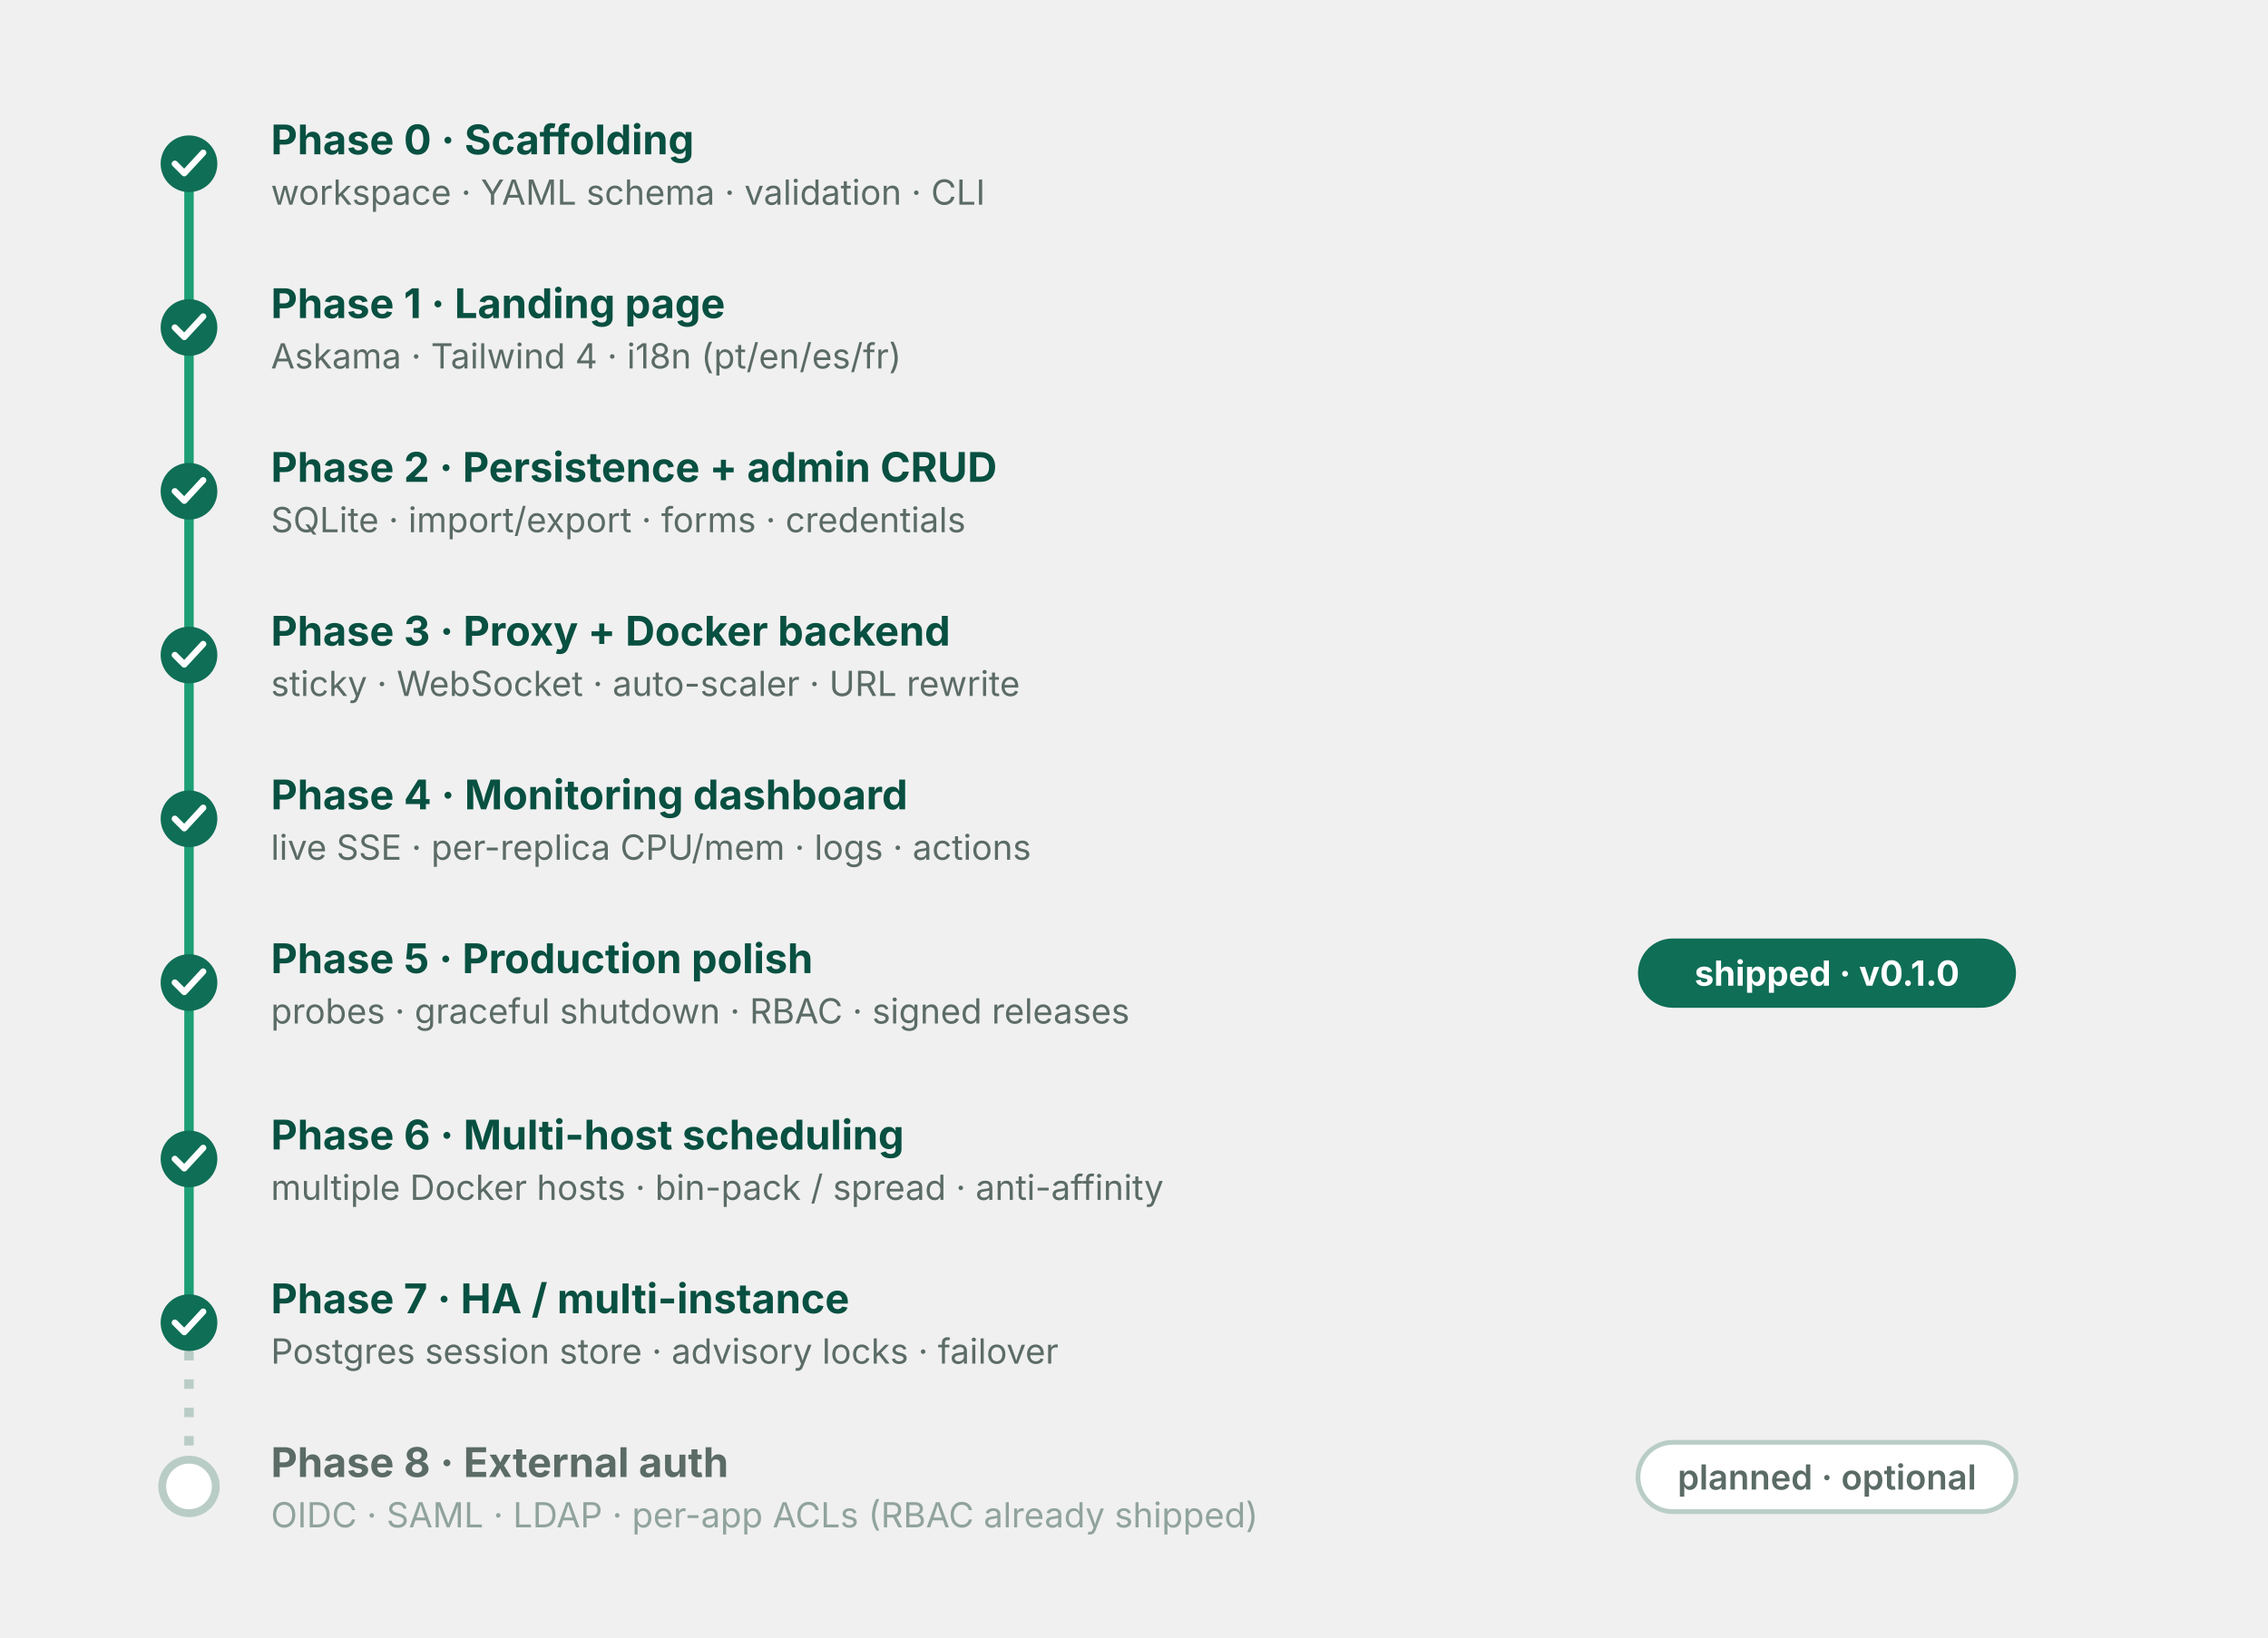
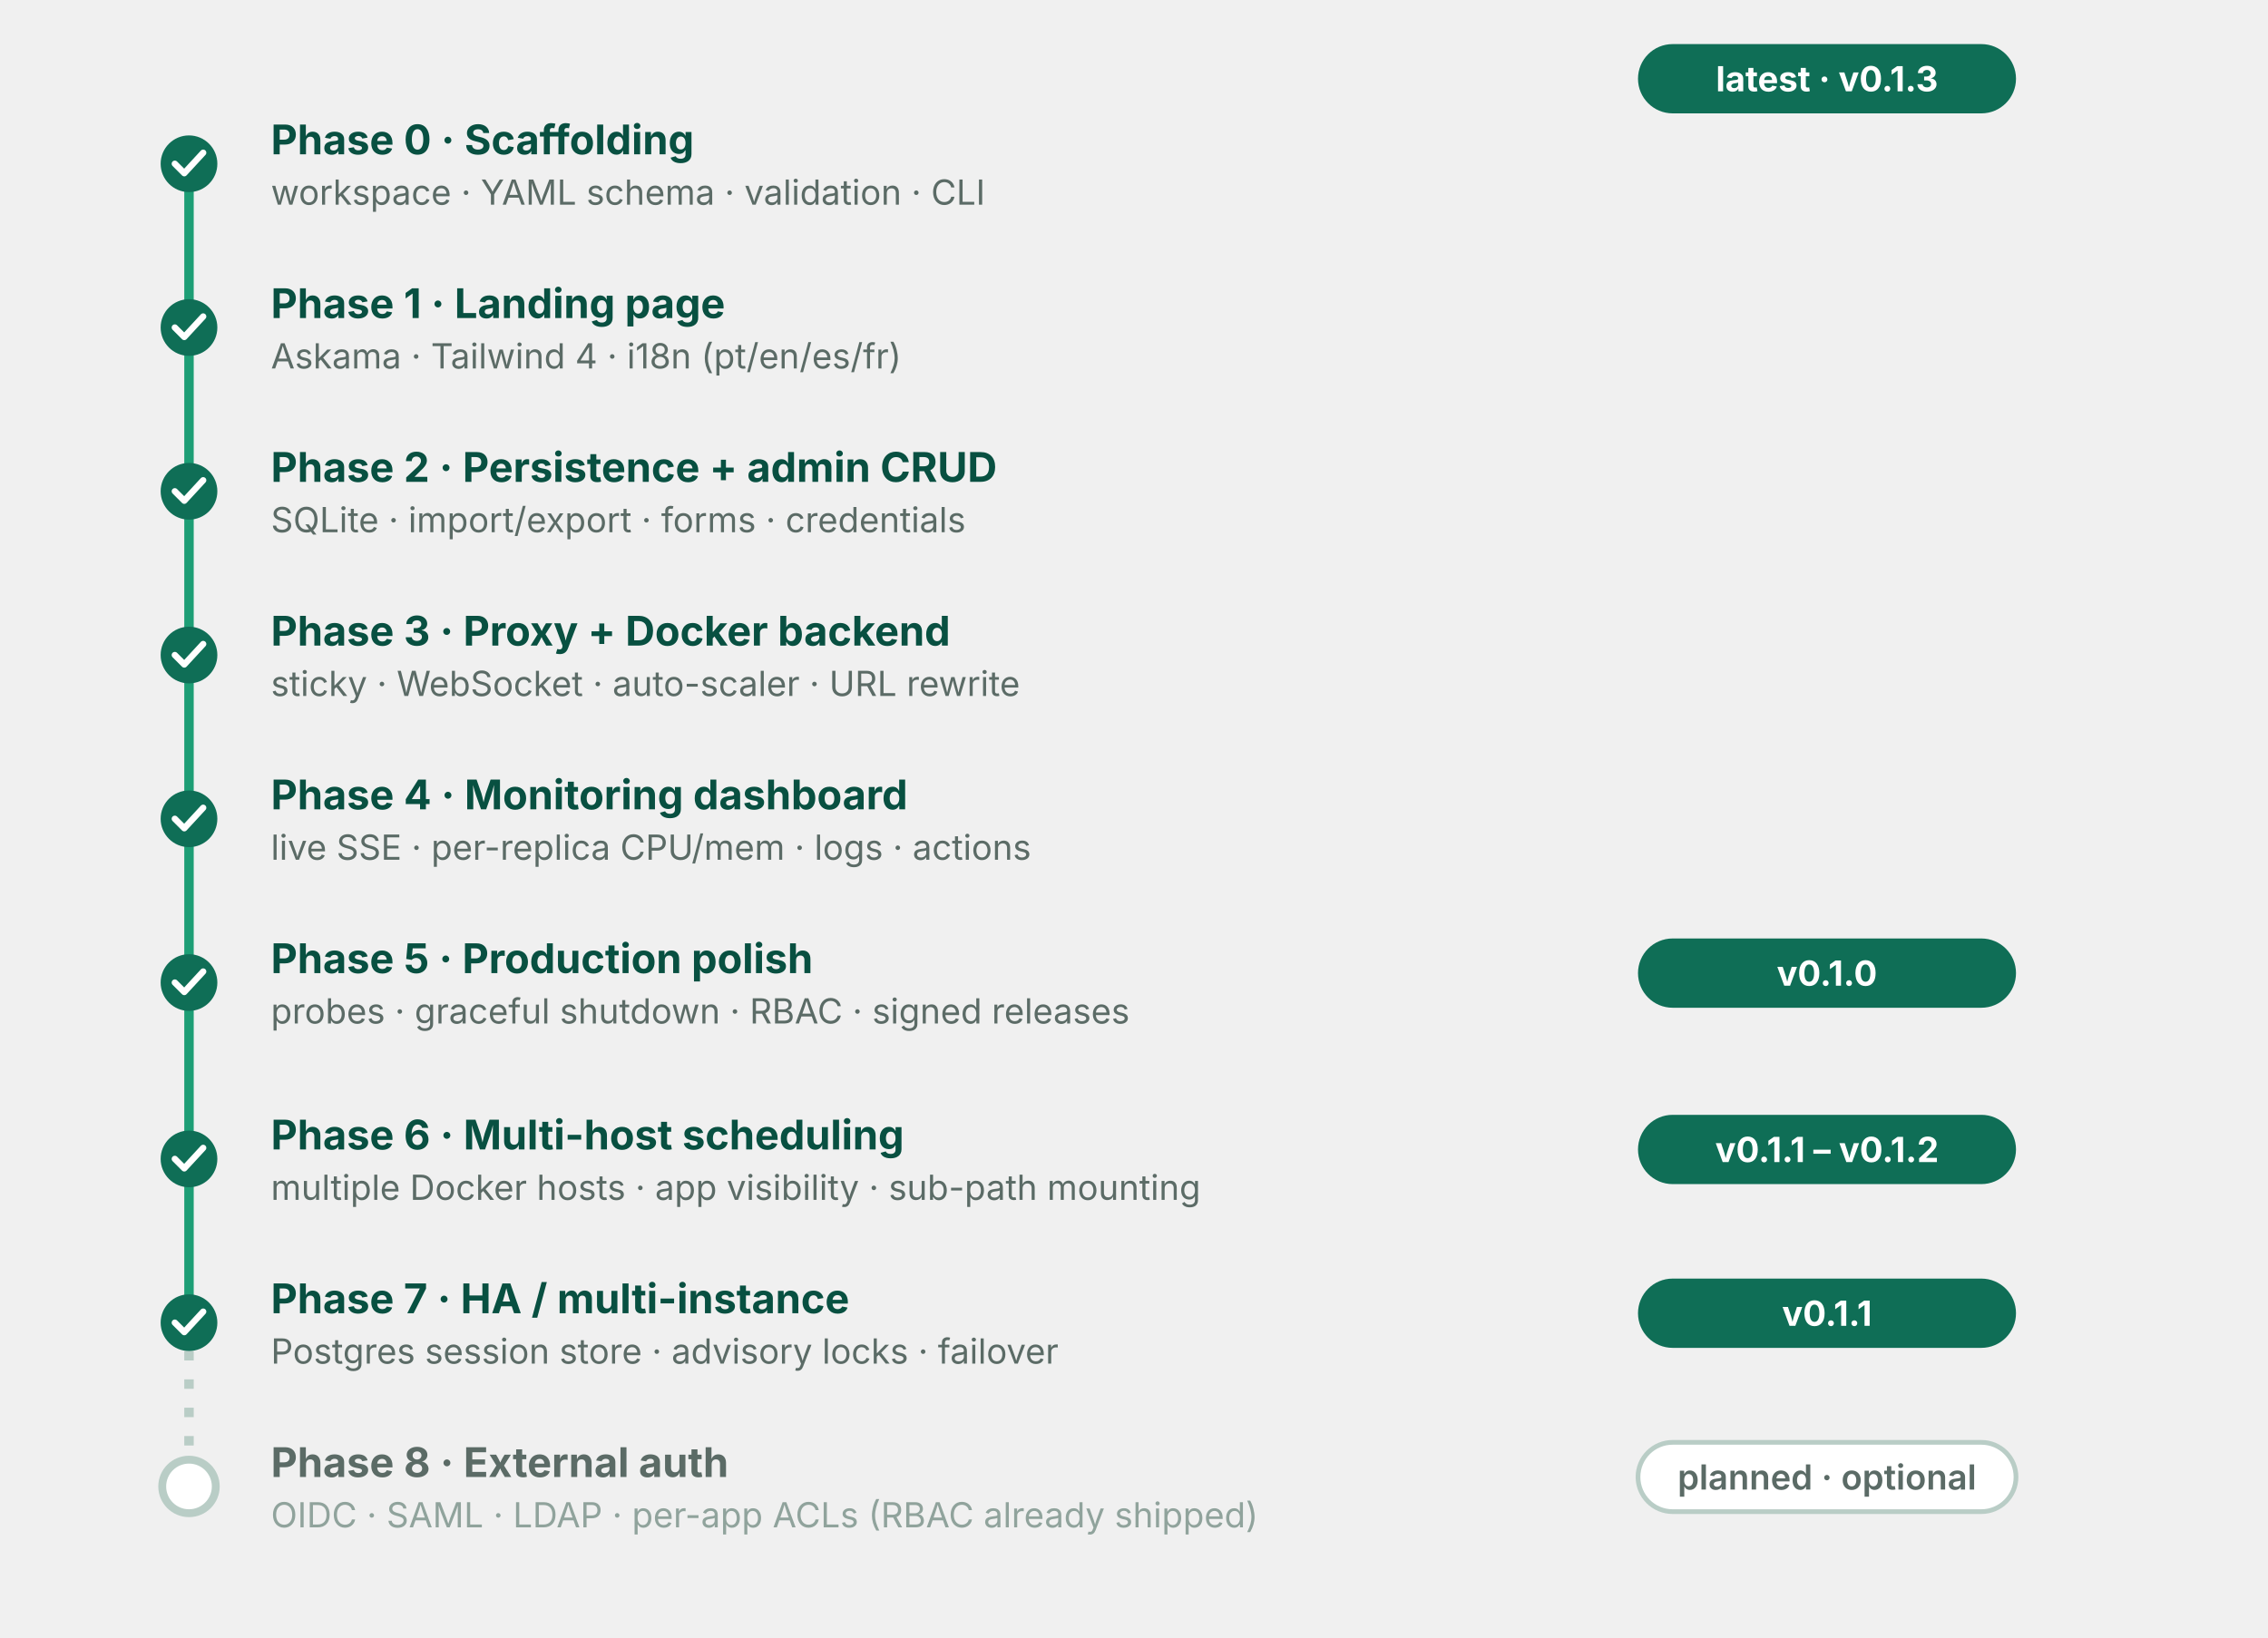
- <svg xmlns="http://www.w3.org/2000/svg" viewBox="0 0 720 520" width="720" height="520" font-family="Jost, Inter, system-ui, -apple-system, sans-serif" role="img" aria-label="Roadmap timeline. Phases 0 through 7 are done: 0 to 5 shipped in v0.1.0 (scaffolding, landing page, persistence and admin CRUD, proxy and Docker backend, monitoring dashboard, production polish); 6 (multi-host scheduling) and 7 (HA / multi-instance) are complete on main. Phase 8 (external auth) is planned and optional.">
+ <svg xmlns="http://www.w3.org/2000/svg" viewBox="0 0 720 520" width="720" height="520" font-family="Jost, Inter, system-ui, -apple-system, sans-serif" role="img" aria-label="Roadmap timeline. Phases 0 through 7 are done. Phases 0 to 5 shipped in v0.1.0 (scaffolding, landing page, persistence and admin CRUD, proxy and Docker backend, monitoring dashboard, production polish); phase 6 (multi-host scheduling, app visibility, sub-path mounting) shipped across v0.1.1 and v0.1.2; phase 7 (HA / multi-instance) shipped in v0.1.1. The latest release, v0.1.3, adds admin/UX and proxy polish across the shipped phases. Phase 8 (external auth) is planned and optional.">
+   <rect x="520" y="14" width="120" height="22" rx="11" fill="#0F6E56" />
+   <text x="580" y="29" text-anchor="middle" font-size="11" font-weight="700" fill="#FFFFFF">latest · v0.1.3</text>
  <line x1="60" y1="52" x2="60" y2="420" stroke="#1D9E75" stroke-width="3" />
  <line x1="60" y1="420" x2="60" y2="476" stroke="#B9CDC6" stroke-width="3" stroke-dasharray="3 6" />
  <g font-size="13">
    <circle cx="60" cy="52" r="9" fill="#0F6E56" />
    <path d="M55.5,52 l3,3 l6,-6.5" fill="none" stroke="#FFFFFF" stroke-width="2" stroke-linecap="round" stroke-linejoin="round" />
    <text x="86" y="49" font-weight="700" fill="#085041">Phase 0 · Scaffolding</text>
    <text x="86" y="65" font-size="11" fill="#5B6B66">workspace · YAML schema · validation · CLI</text>
    <circle cx="60" cy="104" r="9" fill="#0F6E56" />
    <path d="M55.5,104 l3,3 l6,-6.5" fill="none" stroke="#FFFFFF" stroke-width="2" stroke-linecap="round" stroke-linejoin="round" />
    <text x="86" y="101" font-weight="700" fill="#085041">Phase 1 · Landing page</text>
    <text x="86" y="117" font-size="11" fill="#5B6B66">Askama · Tailwind 4 · i18n (pt/en/es/fr)</text>
    <circle cx="60" cy="156" r="9" fill="#0F6E56" />
    <path d="M55.5,156 l3,3 l6,-6.5" fill="none" stroke="#FFFFFF" stroke-width="2" stroke-linecap="round" stroke-linejoin="round" />
    <text x="86" y="153" font-weight="700" fill="#085041">Phase 2 · Persistence + admin CRUD</text>
    <text x="86" y="169" font-size="11" fill="#5B6B66">SQLite · import/export · forms · credentials</text>
    <circle cx="60" cy="208" r="9" fill="#0F6E56" />
    <path d="M55.5,208 l3,3 l6,-6.5" fill="none" stroke="#FFFFFF" stroke-width="2" stroke-linecap="round" stroke-linejoin="round" />
    <text x="86" y="205" font-weight="700" fill="#085041">Phase 3 · Proxy + Docker backend</text>
    <text x="86" y="221" font-size="11" fill="#5B6B66">sticky · WebSocket · auto-scaler · URL rewrite</text>
    <circle cx="60" cy="260" r="9" fill="#0F6E56" />
    <path d="M55.5,260 l3,3 l6,-6.5" fill="none" stroke="#FFFFFF" stroke-width="2" stroke-linecap="round" stroke-linejoin="round" />
    <text x="86" y="257" font-weight="700" fill="#085041">Phase 4 · Monitoring dashboard</text>
    <text x="86" y="273" font-size="11" fill="#5B6B66">live SSE · per-replica CPU/mem · logs · actions</text>
    <circle cx="60" cy="312" r="9" fill="#0F6E56" />
    <path d="M55.5,312 l3,3 l6,-6.5" fill="none" stroke="#FFFFFF" stroke-width="2" stroke-linecap="round" stroke-linejoin="round" />
    <text x="86" y="309" font-weight="700" fill="#085041">Phase 5 · Production polish</text>
    <text x="86" y="325" font-size="11" fill="#5B6B66">probes · graceful shutdown · RBAC · signed releases</text>
    <rect x="520" y="298" width="120" height="22" rx="11" fill="#0F6E56" />
-     <text x="580" y="313" text-anchor="middle" font-size="11" font-weight="700" fill="#FFFFFF">shipped · v0.1.0</text>
-   </g>
-   <g font-size="13">
+     <text x="580" y="313" text-anchor="middle" font-size="11" font-weight="700" fill="#FFFFFF">v0.1.0</text>
    <circle cx="60" cy="368" r="9" fill="#0F6E56" />
    <path d="M55.5,368 l3,3 l6,-6.5" fill="none" stroke="#FFFFFF" stroke-width="2" stroke-linecap="round" stroke-linejoin="round" />
    <text x="86" y="365" font-weight="700" fill="#085041">Phase 6 · Multi-host scheduling</text>
-     <text x="86" y="381" font-size="11" fill="#5B6B66">multiple Docker hosts · bin-pack / spread · anti-affinity</text>
+     <text x="86" y="381" font-size="11" fill="#5B6B66">multiple Docker hosts · app visibility · sub-path mounting</text>
+     <rect x="520" y="354" width="120" height="22" rx="11" fill="#0F6E56" />
+     <text x="580" y="369" text-anchor="middle" font-size="11" font-weight="700" fill="#FFFFFF">v0.1.1 – v0.1.2</text>
    <circle cx="60" cy="420" r="9" fill="#0F6E56" />
    <path d="M55.5,420 l3,3 l6,-6.5" fill="none" stroke="#FFFFFF" stroke-width="2" stroke-linecap="round" stroke-linejoin="round" />
    <text x="86" y="417" font-weight="700" fill="#085041">Phase 7 · HA / multi-instance</text>
    <text x="86" y="433" font-size="11" fill="#5B6B66">Postgres session store · advisory locks · failover</text>
+     <rect x="520" y="406" width="120" height="22" rx="11" fill="#0F6E56" />
+     <text x="580" y="421" text-anchor="middle" font-size="11" font-weight="700" fill="#FFFFFF">v0.1.1</text>
+   </g>
+   <g font-size="13">
    <circle cx="60" cy="472" r="8.5" fill="#FFFFFF" stroke="#B9CDC6" stroke-width="2.5" />
    <text x="86" y="469" font-weight="700" fill="#5B6B66">Phase 8 · External auth</text>
    <text x="86" y="485" font-size="11" fill="#90A39C">OIDC · SAML · LDAP · per-app ACLs (RBAC already shipped)</text>
    <rect x="520" y="458" width="120" height="22" rx="11" fill="#FFFFFF" stroke="#B9CDC6" stroke-width="1.5" />
    <text x="580" y="473" text-anchor="middle" font-size="11" font-weight="600" fill="#5B6B66">planned · optional</text>
  </g>
</svg>
